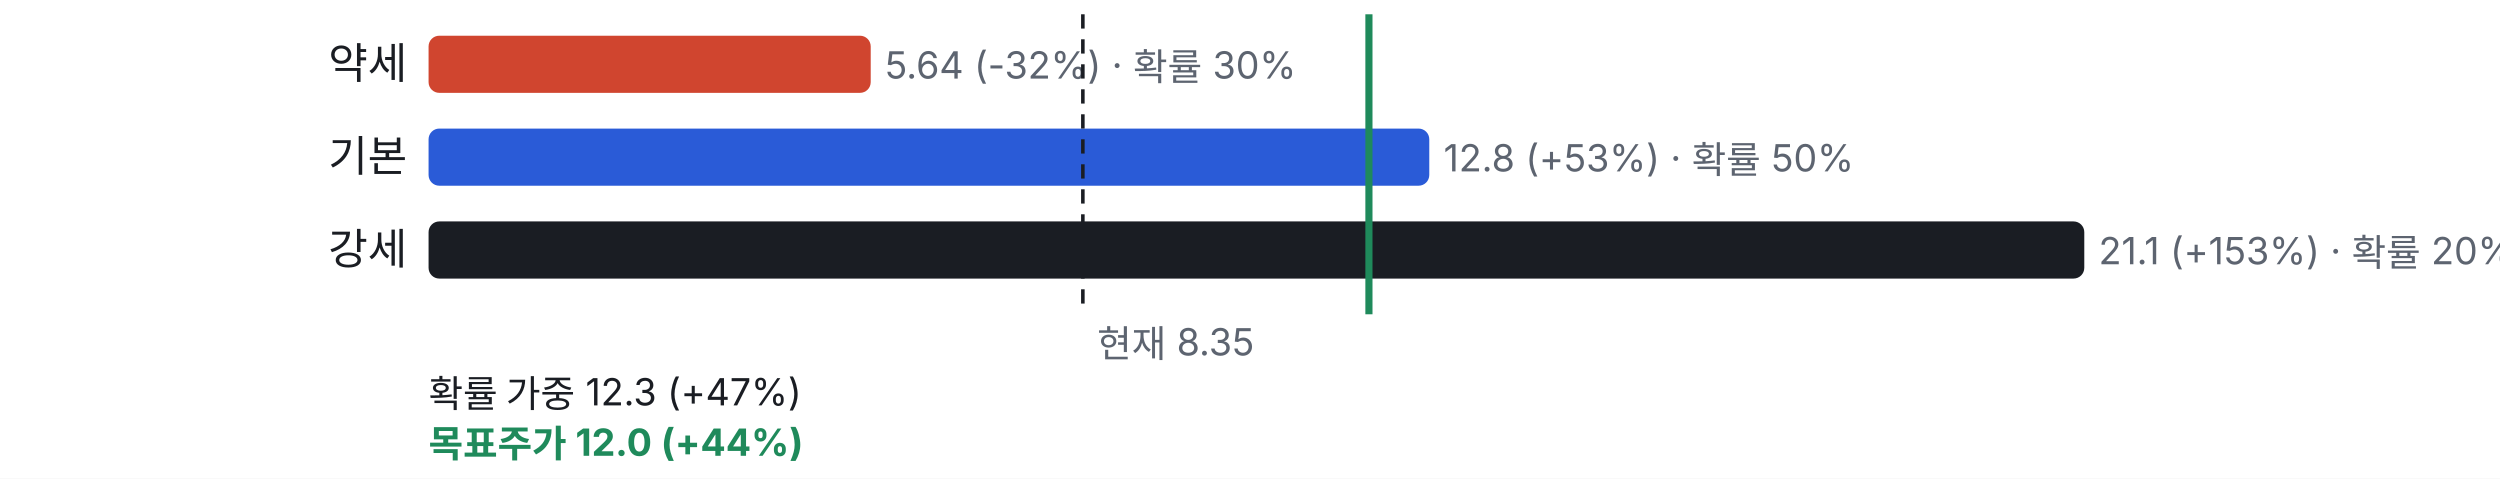
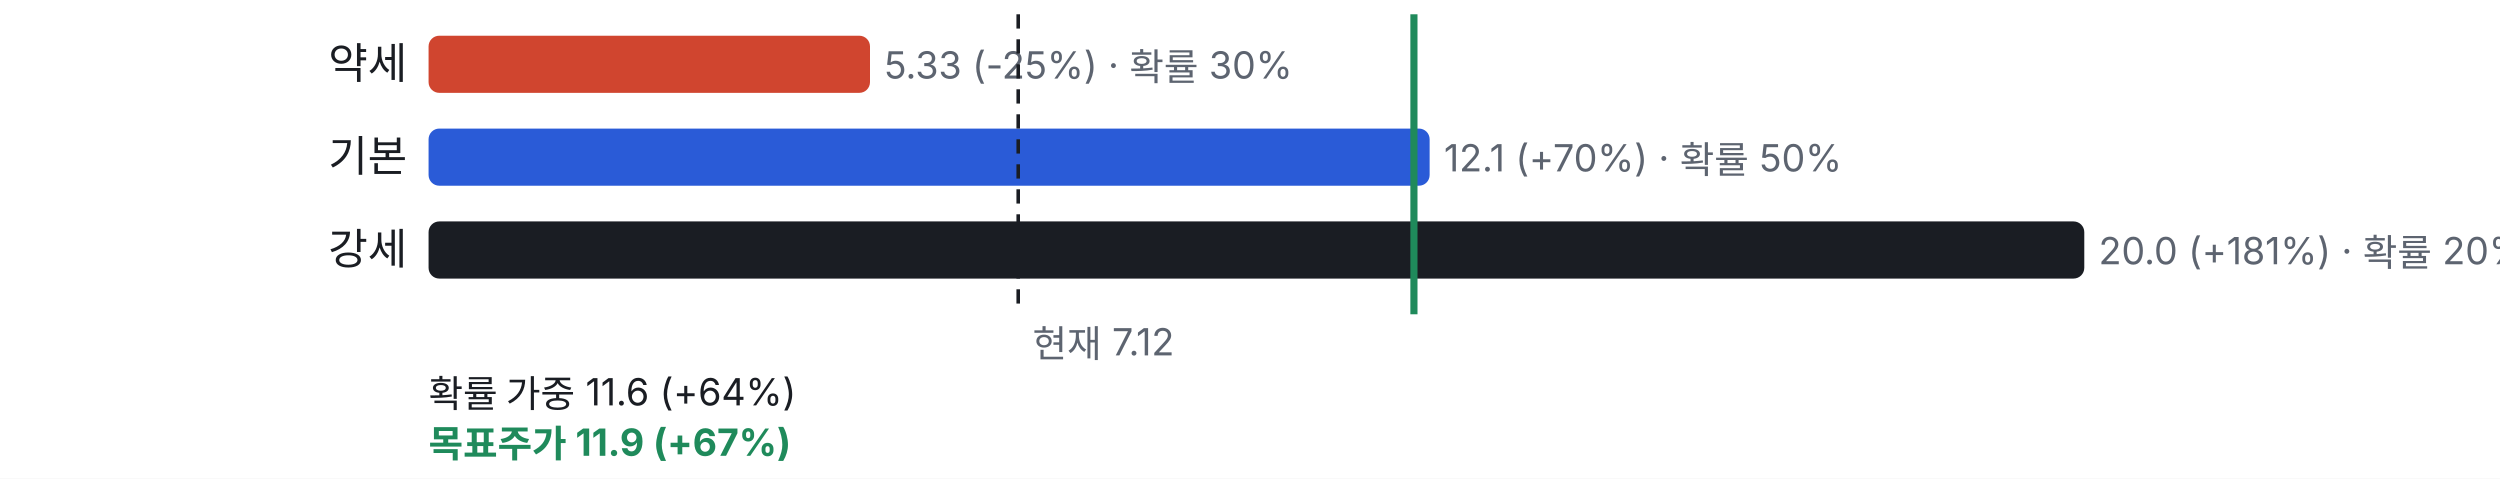
<svg xmlns="http://www.w3.org/2000/svg" viewBox="0 0 700 134" width="700" height="134">
  <style>text{fill:#5d6470;font-size:10.5px;font-family:-apple-system,'Apple SD Gothic Neo','Malgun Gothic',sans-serif}</style>
  <rect width="100%" height="100%" fill="#ffffff" />
  <g transform="translate(0,0)">
    <text x="114" y="22" text-anchor="end" style="fill:#1a1d23;font-size:12px">약세</text>
-     <rect x="120" y="10" width="123.8" height="16" rx="3" fill="#d0452f" />
-     <text x="247.8" y="22">5.64 (-32%) · 확률 30%</text>
+     <rect x="120" y="10" width="123.6" height="16" rx="3" fill="#d0452f" />
+     <text x="247.6" y="22">5.33 (-25%) · 확률 30%</text>
    <text x="114" y="48" text-anchor="end" style="fill:#1a1d23;font-size:12px">기본</text>
-     <rect x="120" y="36" width="280.2" height="16" rx="3" fill="#2a5bd7" />
-     <text x="404.2" y="48">12.8 (+53%) · 확률 50%</text>
+     <rect x="120" y="36" width="280.3" height="16" rx="3" fill="#2a5bd7" />
+     <text x="404.3" y="48">12.1 (+70%) · 확률 50%</text>
    <text x="114" y="74" text-anchor="end" style="fill:#1a1d23;font-size:12px">강세</text>
    <rect x="120" y="62" width="463.6" height="16" rx="3" fill="#1a1d23" />
-     <text x="587.6" y="74">21.1 (+153%) · 확률 20%</text>
-     <line x1="303.2" x2="303.2" y1="4" y2="88" stroke="#1a1d23" stroke-dasharray="4 3" />
-     <text x="307.2" y="100">현재 8.35</text>
-     <text x="120" y="114" style="fill:#1a1d23">확률 가중 12.3 (+47%)</text>
-     <line x1="383.3" x2="383.3" y1="4" y2="88" stroke="#1f8a5b" stroke-width="2" />
-     <text x="120" y="128" style="fill:#1f8a5b;font-weight:700">목표주가 12.0 (+44%)</text>
+     <text x="587.6" y="74">20.0 (+181%) · 확률 20%</text>
+     <line x1="285.1" x2="285.1" y1="4" y2="88" stroke="#1a1d23" stroke-dasharray="4 3" />
+     <text x="289.1" y="100">현재 7.12</text>
+     <text x="120" y="114" style="fill:#1a1d23">확률 가중 11.6 (+64%)</text>
+     <line x1="395.9" x2="395.9" y1="4" y2="88" stroke="#1f8a5b" stroke-width="2" />
+     <text x="120" y="128" style="fill:#1f8a5b;font-weight:700">목표주가 11.9 (+67%)</text>
  </g>
</svg>
